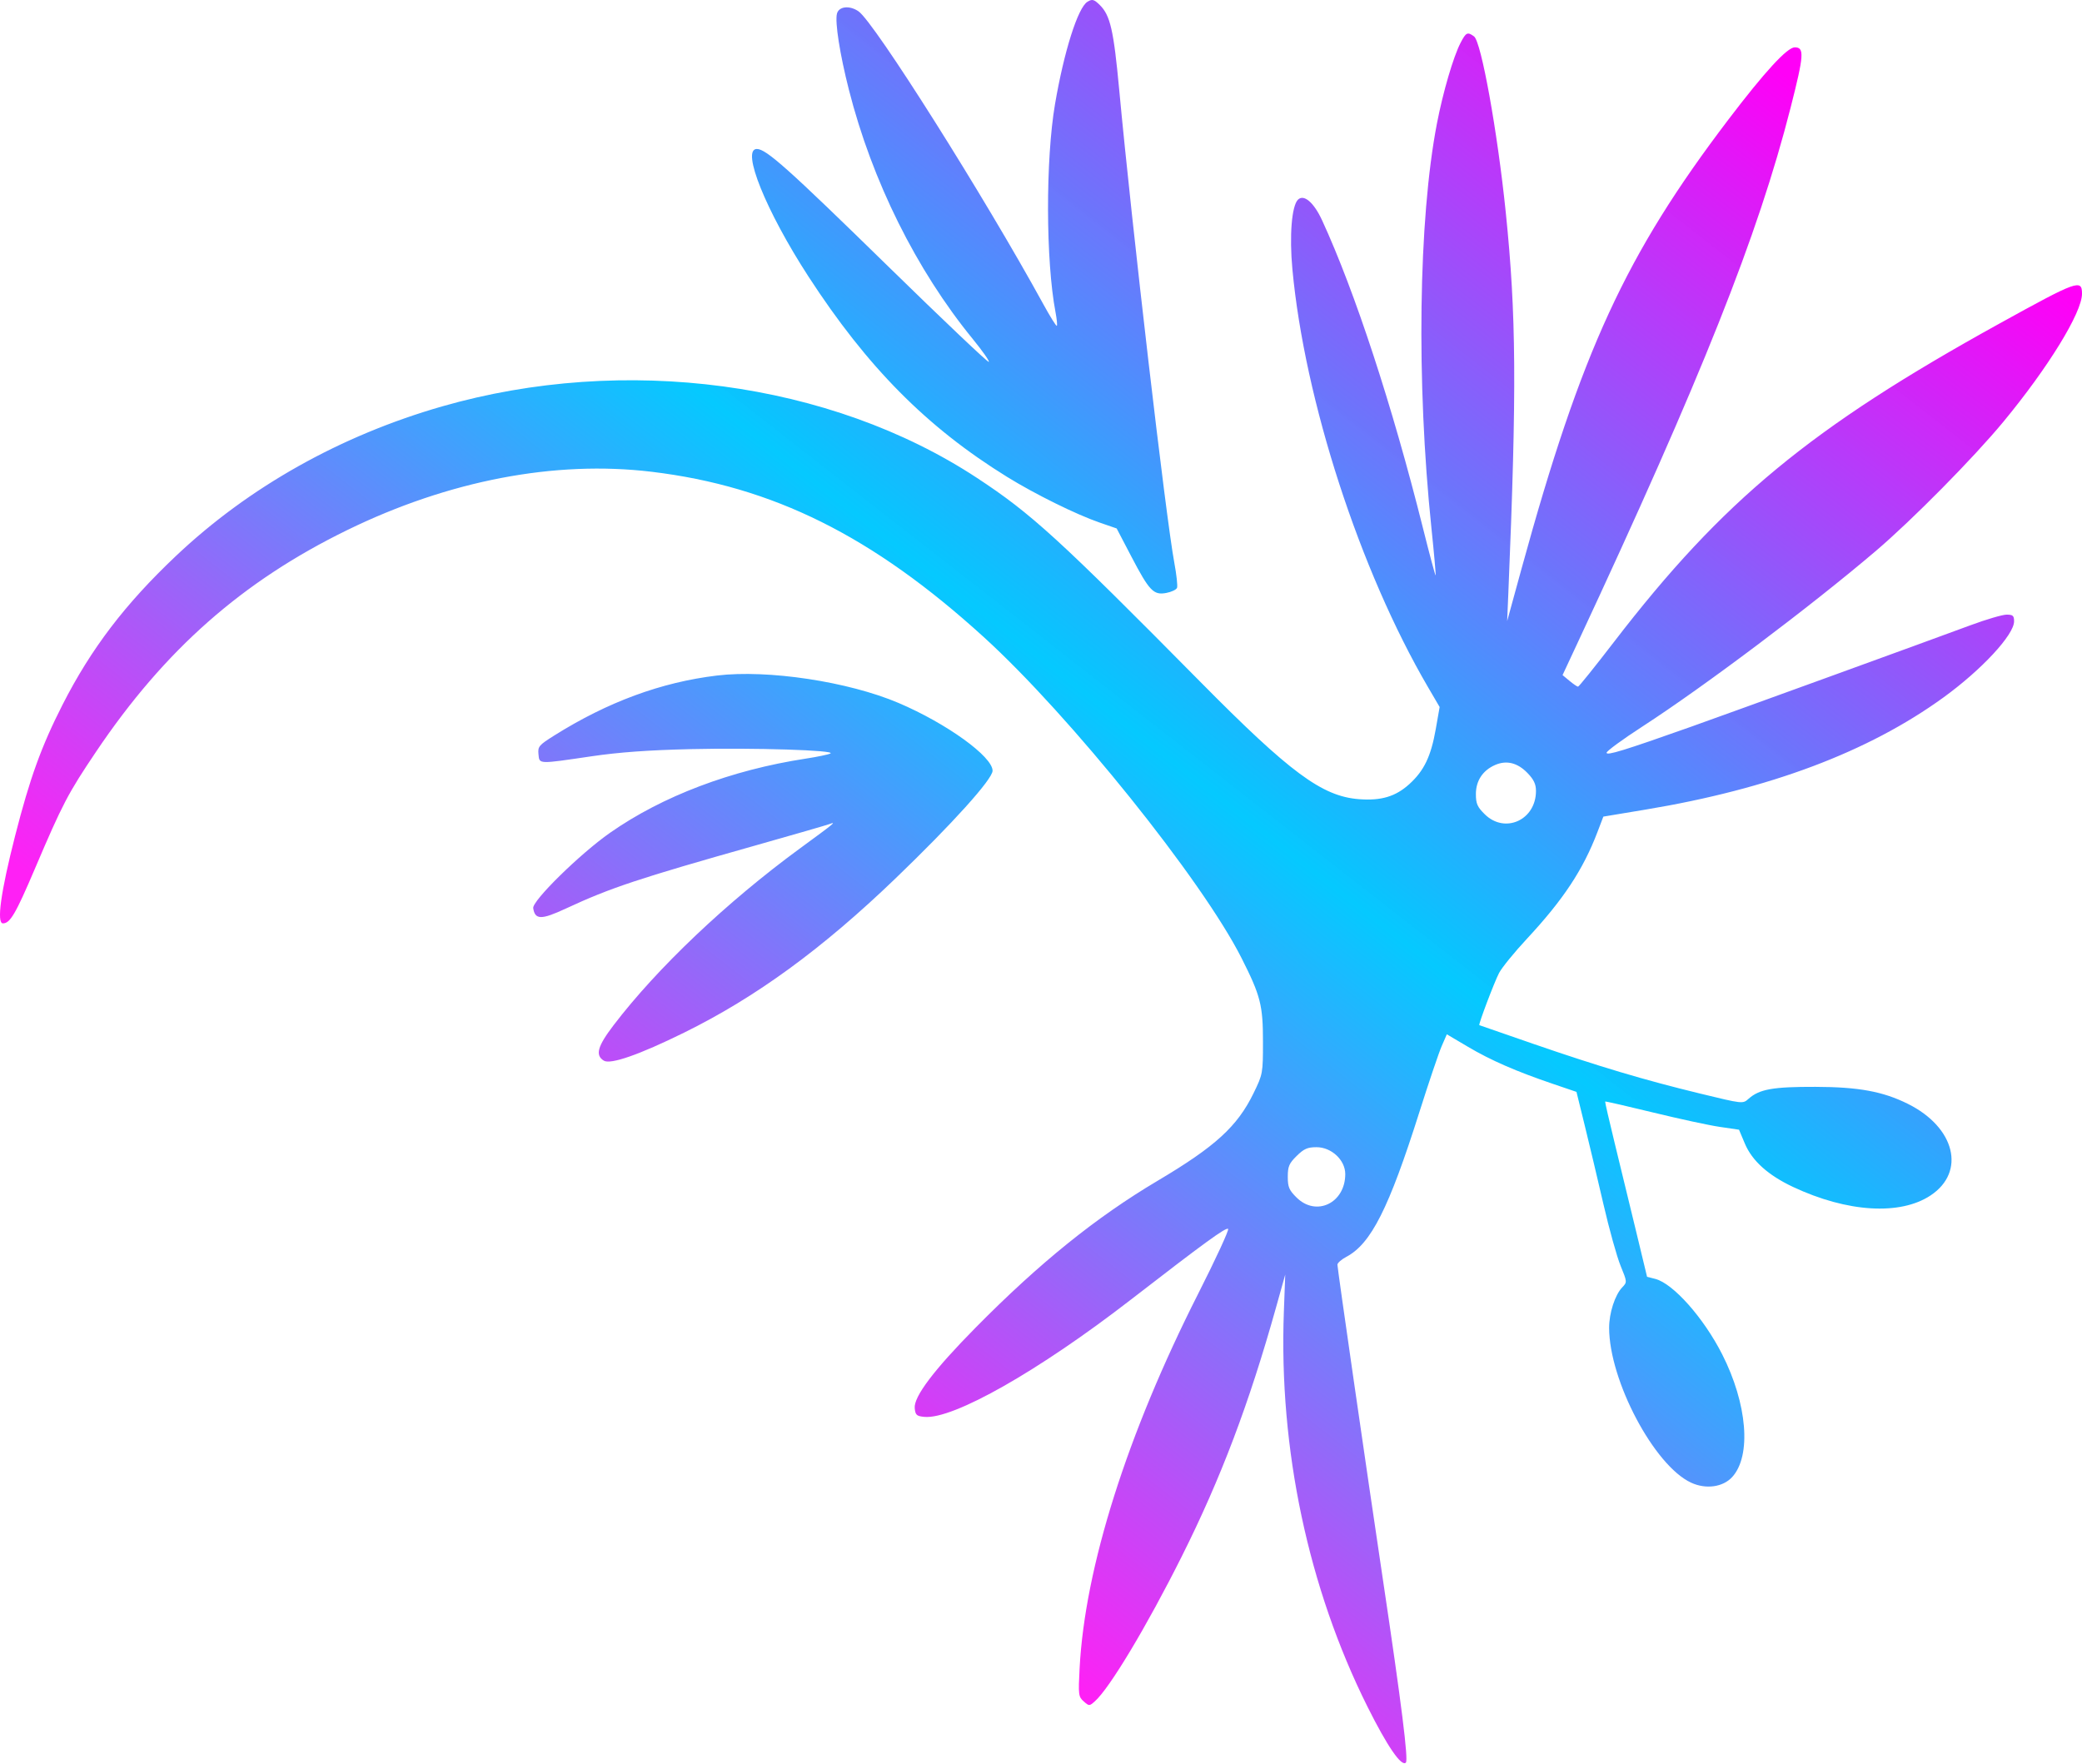
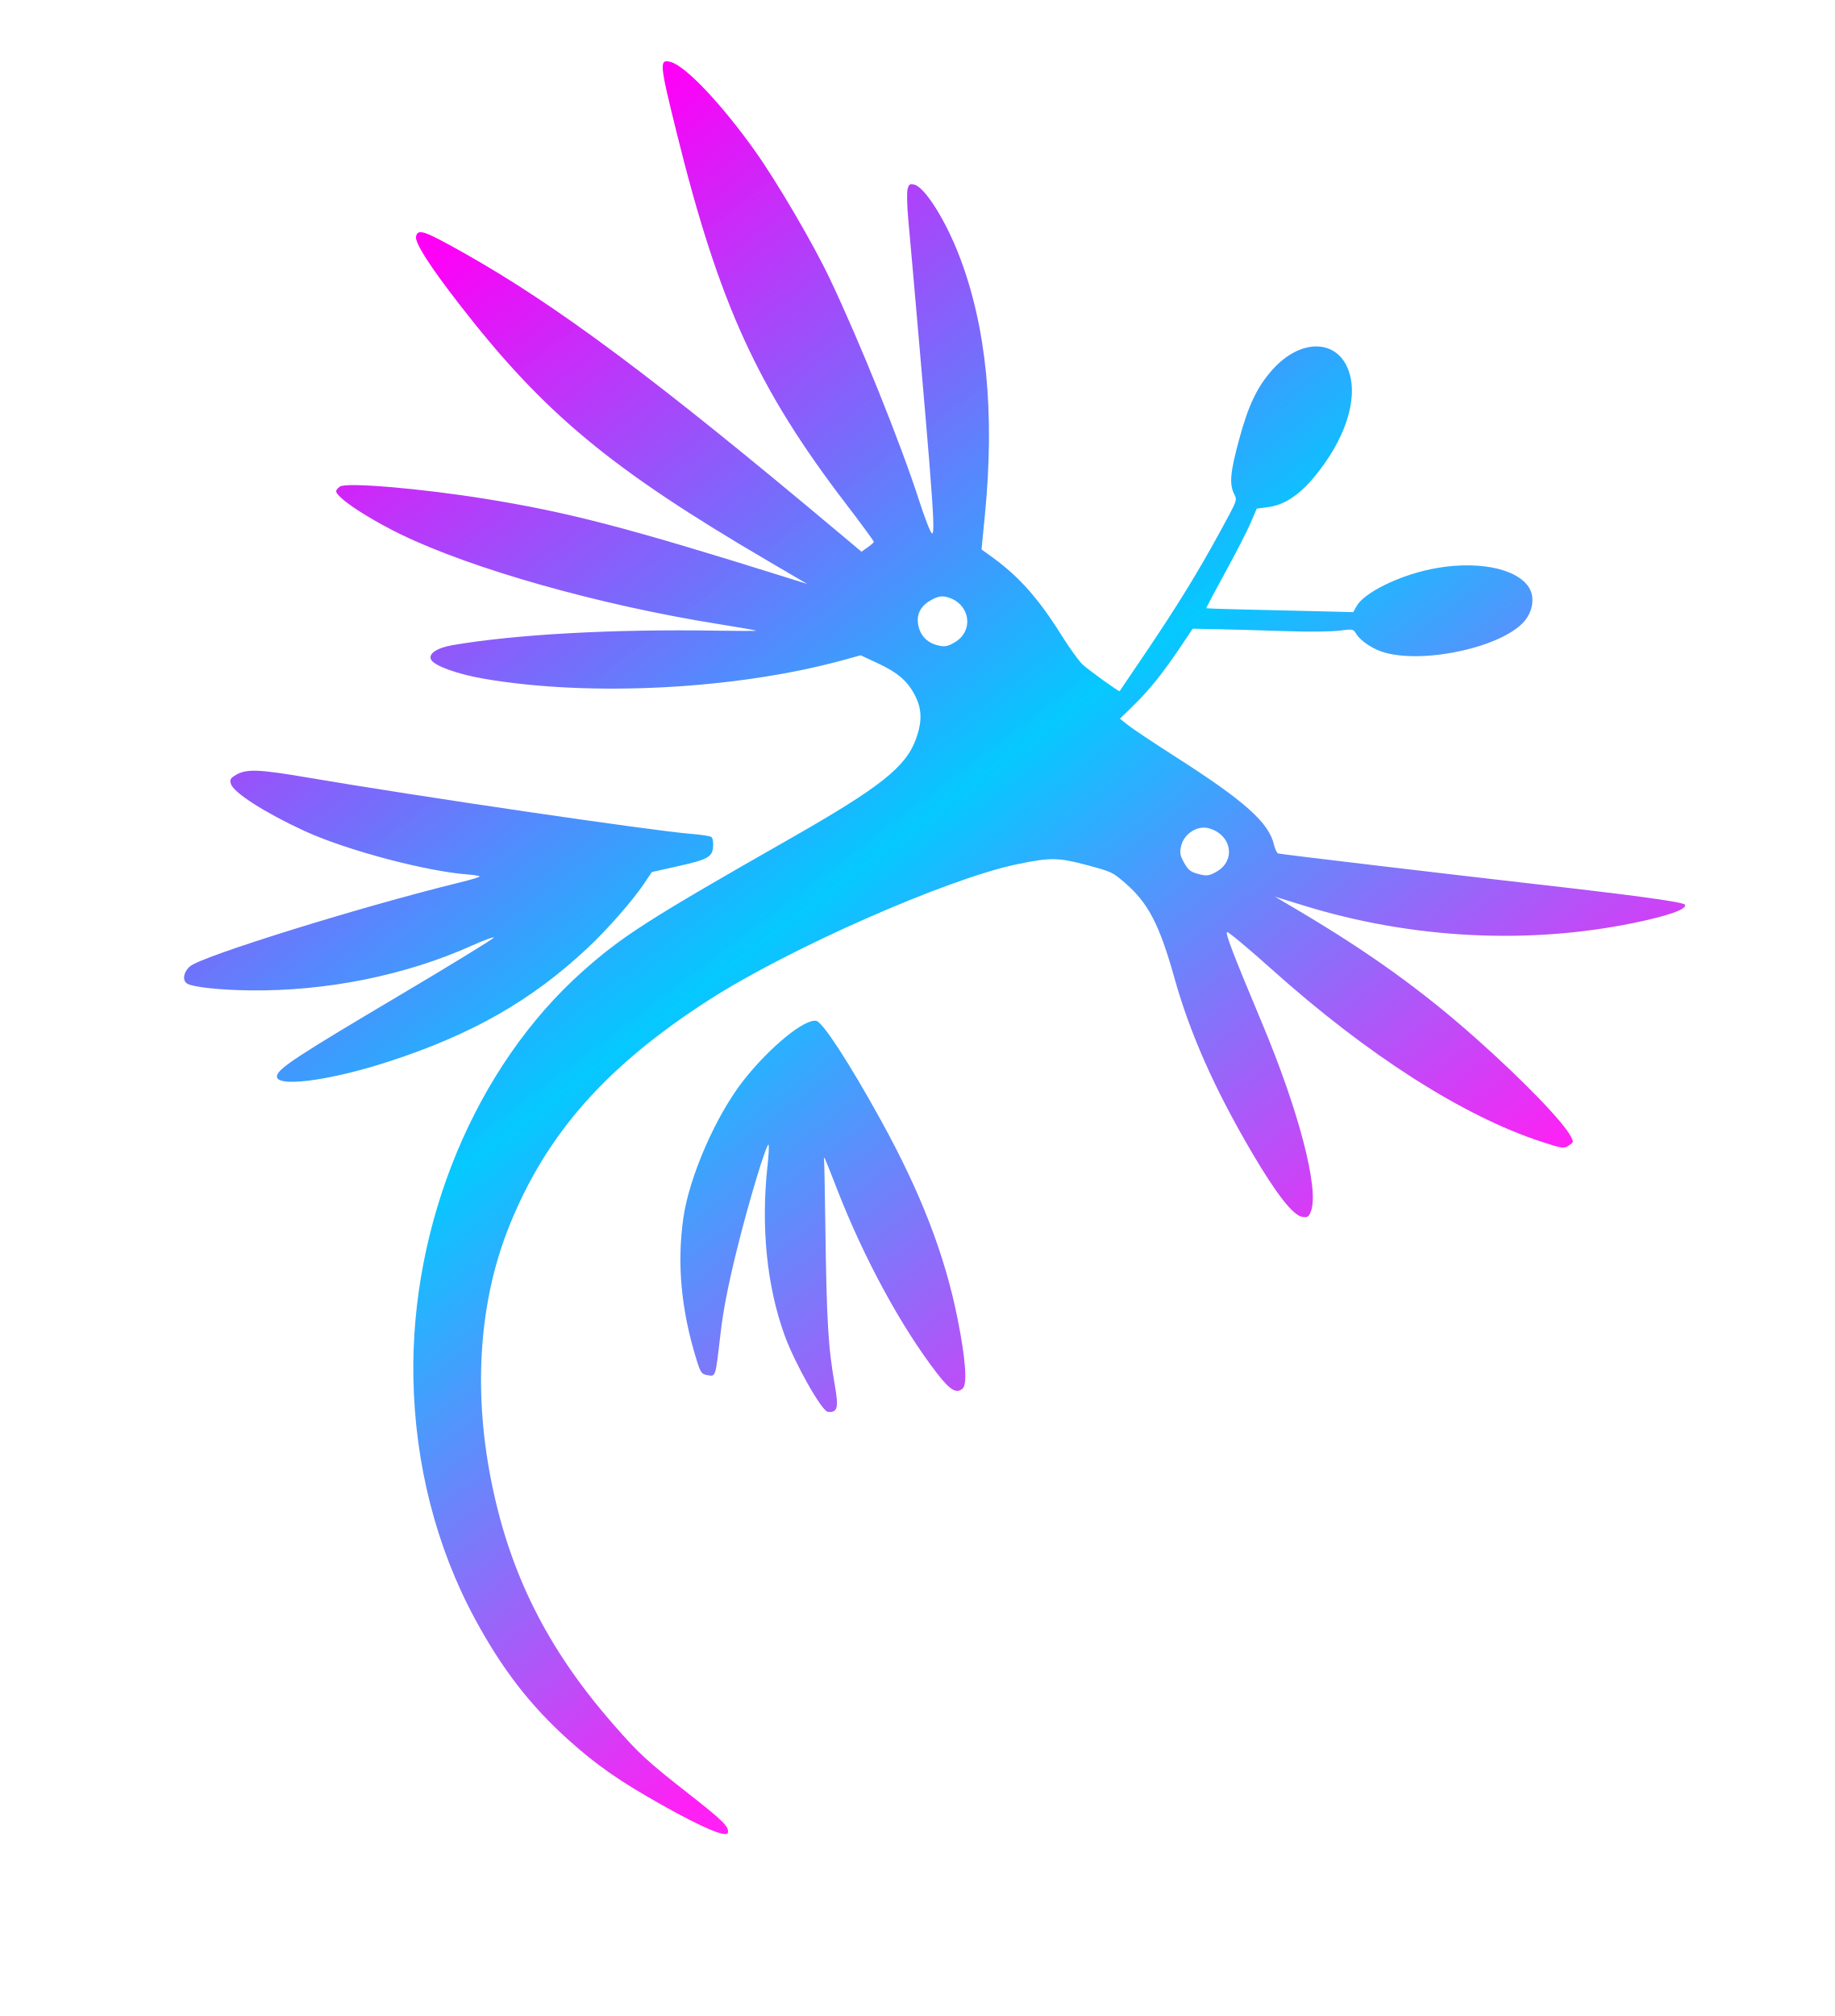
- <svg xmlns="http://www.w3.org/2000/svg" width="235" height="199" viewBox="0 0 235 199" fill="none">
-   <path fill-rule="evenodd" clip-rule="evenodd" d="M122.736 0.204C121.659 0.879 120.101 5.796 119.085 11.733C118.009 18.018 118.034 29.441 119.137 35.227C119.286 36.011 119.354 36.707 119.287 36.773C119.22 36.839 118.534 35.74 117.762 34.33C111.113 22.192 98.694 2.513 96.901 1.277C95.896 0.583 94.68 0.715 94.469 1.541C94.227 2.492 94.795 6.116 95.818 10.136C98.433 20.419 103.425 30.461 109.796 38.258C110.885 39.592 111.703 40.757 111.611 40.847C111.52 40.937 106.436 36.113 100.313 30.127C88.925 18.995 86.487 16.814 85.426 16.814C83.626 16.814 86.462 23.828 91.238 31.188C97.885 41.43 104.609 48.217 113.656 53.813C116.821 55.771 121.473 58.068 124.124 58.982L126.041 59.644L127.674 62.768C129.729 66.699 130.196 67.189 131.631 66.924C132.223 66.815 132.773 66.554 132.855 66.344C132.937 66.134 132.8 64.867 132.55 63.529C131.583 58.338 127.775 25.658 126.328 10.136C125.701 3.398 125.318 1.73 124.136 0.565C123.481 -0.08 123.275 -0.133 122.736 0.204ZM164.856 4.837C164.039 6.413 162.874 10.395 162.188 13.95C160.102 24.772 159.853 43.114 161.57 59.613C161.871 62.503 162.083 64.901 162.042 64.942C162.001 64.982 161.354 62.565 160.605 59.571C157.153 45.786 152.927 32.892 149.231 24.871C148.301 22.852 147.17 21.881 146.507 22.533C145.795 23.235 145.524 26.604 145.876 30.387C147.253 45.197 153.478 64.373 161.187 77.56L162.495 79.797L162.059 82.281C161.52 85.358 160.739 86.987 159.08 88.493C157.524 89.905 155.888 90.393 153.375 90.197C149.22 89.872 145.619 87.207 135.489 76.96C119.504 60.793 116.414 57.971 110.264 53.932C93.717 43.062 70.498 39.96 49.9 45.868C38.433 49.158 28.076 54.976 19.86 62.746C14.119 68.174 10.286 73.202 7.061 79.534C4.67 84.23 3.372 87.818 1.704 94.342C0.095 100.637 -0.403 104.215 0.331 104.215C1.142 104.215 1.767 103.146 3.94 98.046C7.061 90.719 7.663 89.567 10.855 84.825C18.587 73.339 27.354 65.605 39.197 59.824C50.66 54.229 62.635 51.935 73.547 53.246C87.24 54.89 98.51 60.499 111.045 71.908C120.773 80.762 135.702 99.352 140.137 108.135C142.283 112.385 142.554 113.445 142.554 117.572C142.554 121.142 142.537 121.237 141.493 123.379C139.662 127.136 137.183 129.4 130.657 133.27C123.722 137.383 117.343 142.529 110.138 149.823C105.417 154.603 103.118 157.644 103.247 158.941C103.323 159.709 103.462 159.832 104.34 159.915C107.576 160.219 117.234 154.737 127.614 146.706C135.918 140.281 138.396 138.478 138.621 138.7C138.74 138.817 137.214 142.12 135.23 146.038C127.218 161.856 122.455 176.903 121.858 188.276C121.7 191.277 121.728 191.504 122.317 192.024C122.934 192.567 122.955 192.567 123.571 192.024C125.237 190.553 129.421 183.582 133.374 175.692C137.8 166.856 140.984 158.445 144.049 147.491L145.068 143.85L144.912 148.06C144.338 163.533 147.664 179.233 154.354 192.632C156.583 197.094 158.184 199.426 158.681 198.936C158.984 198.638 158.201 192.394 156.089 178.259C154.256 165.995 150.958 143.161 150.958 142.736C150.958 142.543 151.413 142.144 151.969 141.849C154.752 140.374 156.766 136.382 160.202 125.535C161.268 122.169 162.403 118.813 162.724 118.075L163.307 116.735L165.689 118.144C168.269 119.672 171.128 120.919 175.286 122.332L177.94 123.234L178.869 127.009C179.381 129.085 180.331 133.087 180.982 135.903C181.632 138.719 182.504 141.851 182.919 142.862C183.666 144.685 183.668 144.707 183.102 145.3C182.285 146.156 181.626 148.19 181.626 149.854C181.626 155.807 186.714 165.419 190.883 167.342C192.554 168.113 194.482 167.845 195.524 166.696C197.706 164.292 197.225 158.442 194.385 152.851C192.293 148.733 188.852 144.856 186.831 144.341L185.908 144.105L184.652 138.896C183.961 136.031 182.884 131.597 182.259 129.041C181.634 126.486 181.147 124.363 181.176 124.324C181.207 124.284 183.638 124.84 186.58 125.558C189.523 126.277 192.91 127.008 194.108 127.184L196.286 127.503L196.946 129.07C197.766 131.018 199.582 132.649 202.405 133.972C208.512 136.834 214.476 137.199 217.908 134.922C221.924 132.257 220.673 127.226 215.338 124.581C212.519 123.183 209.784 122.68 204.922 122.666C200.107 122.653 198.576 122.927 197.354 124.023C196.717 124.594 196.708 124.593 191.899 123.425C185.595 121.894 180.479 120.37 173.075 117.817C169.75 116.671 167.005 115.72 166.974 115.703C166.852 115.635 168.666 110.842 169.203 109.814C169.518 109.21 170.932 107.474 172.344 105.957C176.451 101.544 178.684 98.166 180.308 93.909L180.974 92.165L185.721 91.377C199.76 89.05 210.89 84.861 219.371 78.712C223.671 75.594 227.333 71.647 227.333 70.13C227.333 69.488 227.203 69.371 226.488 69.371C226.024 69.371 224.199 69.906 222.434 70.56C217.48 72.396 194.9 80.596 190.768 82.06C183.323 84.697 181.331 85.309 181.337 84.959C181.34 84.77 183.159 83.439 185.378 82.002C192.376 77.469 204.41 68.418 211.732 62.18C215.851 58.672 222.746 51.69 226.124 47.605C231.182 41.492 235 35.276 235 33.156C235 31.473 234.483 31.659 225.711 36.503C204.371 48.287 194.459 56.473 182.163 72.466C180.035 75.235 178.213 77.501 178.116 77.5C178.019 77.499 177.587 77.205 177.155 76.846L176.369 76.194L177.995 72.71C192.112 42.462 198.429 26.599 202.105 12.169C203.625 6.201 203.684 5.345 202.578 5.345C201.723 5.345 199.198 8.091 195.103 13.475C183.494 28.74 178.482 39.62 171.737 64.195L170.117 70.097L170.257 66.757C171.207 43.922 171.148 35.519 169.955 23.928C169.017 14.82 167.192 4.709 166.379 4.111C165.64 3.568 165.471 3.648 164.856 4.837ZM80.924 76.243C74.624 77.001 68.587 79.227 62.549 83.019C60.826 84.101 60.694 84.258 60.779 85.127C60.891 86.261 60.687 86.253 66.769 85.358C69.896 84.898 73.18 84.661 77.975 84.549C85.12 84.383 94.439 84.675 93.728 85.043C93.497 85.162 92.247 85.423 90.95 85.621C82.541 86.907 74.773 89.85 68.852 93.994C65.469 96.362 60.06 101.67 60.185 102.499C60.385 103.824 61.096 103.832 63.873 102.541C68.91 100.2 72.018 99.167 85.347 95.4C89.564 94.208 93.279 93.135 93.603 93.015C94.436 92.709 94.316 92.808 90.287 95.759C82.044 101.795 74.169 109.266 69.255 115.712C67.436 118.098 67.161 119.097 68.155 119.709C68.909 120.174 72.158 119.04 77.231 116.54C85.337 112.545 92.81 107.092 101.087 99.133C107.502 92.965 112.034 87.937 112.034 86.987C112.034 85.389 106.841 81.645 101.424 79.339C95.759 76.927 86.657 75.553 80.924 76.243ZM168.774 86.331C167.367 86.939 166.587 88.112 166.587 89.62C166.587 90.707 166.749 91.076 167.59 91.903C169.867 94.145 173.369 92.55 173.369 89.271C173.369 88.501 173.125 87.983 172.411 87.245C171.294 86.089 170.053 85.778 168.774 86.331ZM146.358 130.464C145.502 131.307 145.355 131.651 145.355 132.816C145.355 133.981 145.502 134.325 146.358 135.168C148.579 137.355 151.843 135.774 151.843 132.511C151.843 130.932 150.288 129.477 148.599 129.477C147.584 129.477 147.18 129.655 146.358 130.464Z" fill="url(#paint0_linear_355_349)" />
+ <svg xmlns="http://www.w3.org/2000/svg" width="254" height="279" viewBox="0 0 254 279" fill="none">
+   <path fill-rule="evenodd" clip-rule="evenodd" d="M31.964 108.491C32.337 109.706 36.683 112.484 42.154 115.002C47.947 117.668 58.987 120.6 64.862 121.032C65.658 121.091 66.347 121.206 66.394 121.287C66.44 121.369 65.201 121.747 63.64 122.128C50.194 125.409 27.971 132.312 26.314 133.723C25.383 134.515 25.196 135.724 25.939 136.141C26.795 136.621 30.442 137.01 34.59 137.062C45.2 137.198 56.191 134.976 65.372 130.84C66.942 130.132 68.279 129.645 68.342 129.756C68.405 129.867 62.43 133.53 55.063 137.895C41.364 146.013 38.626 147.805 38.351 148.829C37.885 150.567 45.395 149.644 53.739 146.935C65.353 143.166 73.649 138.427 81.396 131.137C84.106 128.586 87.528 124.688 89.098 122.363L90.233 120.683L93.674 119.914C98.003 118.947 98.597 118.623 98.713 117.167C98.76 116.568 98.65 115.968 98.469 115.835C98.287 115.702 97.028 115.506 95.671 115.401C90.406 114.992 57.854 110.212 42.487 107.592C35.816 106.454 34.106 106.392 32.675 107.233C31.882 107.698 31.778 107.883 31.964 108.491ZM47.34 69.006C48.651 70.203 52.195 72.359 55.452 73.941C65.366 78.757 83.017 83.744 99.399 86.356C102.269 86.814 104.64 87.229 104.668 87.279C104.697 87.329 102.195 87.329 99.108 87.278C84.9 87.045 71.352 87.79 62.648 89.283C60.456 89.659 59.225 90.5 59.684 91.309C60.177 92.179 63.361 93.313 67.108 93.952C81.769 96.454 101.903 95.405 116.636 91.372L119.135 90.687L121.422 91.751C124.254 93.068 125.625 94.244 126.651 96.237C127.612 98.104 127.66 99.811 126.82 102.188C125.43 106.117 121.925 108.906 109.405 116.039C89.651 127.295 86.126 129.549 80.633 134.444C65.85 147.614 56.845 169.239 57.221 190.664C57.43 202.592 60.37 214.102 65.748 224.049C69.505 230.999 73.37 236.002 78.651 240.756C82.568 244.282 85.698 246.464 91.569 249.764C97.232 252.947 100.56 254.354 100.75 253.645C100.96 252.862 100.089 251.981 95.725 248.563C89.455 243.652 88.498 242.772 84.744 238.461C75.651 228.02 70.45 217.55 67.931 204.614C65.493 192.093 66.377 179.933 70.467 169.732C75.599 156.931 83.933 147.498 98.198 138.342C109.268 131.237 131.089 121.629 140.72 119.618C145.381 118.645 146.475 118.657 150.461 119.725C153.91 120.649 153.997 120.691 155.796 122.253C158.951 124.994 160.496 127.975 162.546 135.28C164.724 143.043 168.044 150.537 173.224 159.384C176.619 165.181 178.962 168.189 180.248 168.4C181.009 168.525 181.164 168.423 181.471 167.596C182.602 164.55 179.807 153.802 174.736 141.697C170.679 132.013 169.579 129.152 169.851 128.993C169.996 128.908 172.791 131.237 176.062 134.167C189.268 146 202.569 154.496 213.4 158.016C216.257 158.945 216.484 158.977 217.138 158.542C217.823 158.087 217.829 158.067 217.463 157.331C216.473 155.341 210.823 149.495 204.225 143.636C196.836 137.073 189.535 131.82 179.748 126.025L176.495 124.098L180.521 125.339C195.318 129.898 211.344 130.749 226.018 127.754C230.905 126.756 233.571 125.814 233.227 125.206C233.017 124.837 226.784 123.977 212.583 122.359C200.263 120.955 177.354 118.231 176.943 118.12C176.757 118.071 176.489 117.528 176.348 116.915C175.643 113.845 172.309 110.866 162.721 104.74C159.746 102.839 156.797 100.874 156.168 100.373L155.025 99.463L157.002 97.527C159.145 95.43 161.09 92.991 163.531 89.341L165.089 87.01L168.976 87.09C171.114 87.133 175.226 87.251 178.114 87.352C181.002 87.452 184.253 87.421 185.337 87.282C187.291 87.031 187.313 87.036 187.74 87.736C188.355 88.746 190.149 89.909 191.756 90.34C197.506 91.88 208.107 89.454 211.044 85.925C212.221 84.51 212.461 82.579 211.622 81.275C209.864 78.544 204.089 77.495 197.954 78.791C193.434 79.746 188.799 82.067 187.778 83.885L187.311 84.716L181.955 84.581C179.009 84.507 174.446 84.399 171.816 84.342C169.186 84.285 167.01 84.206 166.979 84.166C166.949 84.127 168.115 81.922 169.571 79.266C171.026 76.61 172.609 73.528 173.089 72.416L173.961 70.394L175.646 70.162C177.739 69.875 179.784 68.543 181.793 66.158C186.138 61 188.035 55.334 186.724 51.429C185.189 46.861 180.006 46.767 176.069 51.235C173.989 53.596 172.796 56.108 171.524 60.801C170.265 65.449 170.133 66.998 170.876 68.462C171.263 69.225 171.259 69.234 168.886 73.577C165.776 79.27 162.98 83.817 158.598 90.308C156.63 93.223 155.001 95.629 154.977 95.654C154.88 95.754 150.719 92.761 149.865 91.977C149.363 91.516 148.053 89.701 146.953 87.945C143.753 82.835 141.068 79.804 137.376 77.133L135.864 76.039L136.332 71.249C137.717 57.087 136.551 45.251 132.807 35.468C130.909 30.508 128.044 25.949 126.579 25.556C125.958 25.39 125.811 25.486 125.627 26.176C125.506 26.625 125.551 28.525 125.726 30.4C126.217 35.66 128.294 59.593 128.638 63.964C129.259 71.837 129.335 73.919 128.997 73.823C128.816 73.771 128.001 71.67 127.187 69.154C124.62 61.222 118.992 47.255 114.862 38.568C112.539 33.681 107.579 25.215 104.508 20.894C99.912 14.426 94.896 9.13 92.848 8.581C91.223 8.145 91.269 8.693 93.677 18.42C99.536 42.083 104.878 53.776 117.145 69.791C119.268 72.564 120.985 74.91 120.959 75.003C120.933 75.097 120.537 75.439 120.079 75.763L119.246 76.353L116.301 73.881C90.738 52.417 77.05 42.209 64.063 34.924C58.691 31.91 57.88 31.632 57.594 32.7C57.373 33.526 59.372 36.676 63.512 42.024C75.252 57.189 84.464 64.847 106.456 77.722L111.738 80.814L108.548 79.815C86.737 72.987 78.605 70.869 67.1 69.022C58.06 67.57 47.821 66.716 47.033 67.347C46.317 67.92 46.351 68.103 47.34 69.006ZM94.589 168.559C93.691 174.84 94.279 181.248 96.379 188.062C96.978 190.006 97.096 190.174 97.957 190.316C99.082 190.502 99.021 190.697 99.731 184.59C100.096 181.451 100.717 178.217 101.85 173.557C103.539 166.613 106.233 157.686 106.404 158.468C106.459 158.722 106.387 159.997 106.243 161.302C105.309 169.757 106.142 178.022 108.612 184.814C110.023 188.694 113.751 195.293 114.584 195.386C115.915 195.536 116.107 194.852 115.579 191.835C114.621 186.364 114.427 183.094 114.238 169.245C114.179 164.863 114.104 160.997 114.072 160.652C113.991 159.769 114.056 159.911 115.864 164.566C119.561 174.09 124.74 183.63 129.694 190.045C131.527 192.42 132.421 192.944 133.27 192.143C133.915 191.535 133.66 188.103 132.558 182.556C130.797 173.692 127.464 165.062 121.919 155.008C117.621 147.215 113.937 141.536 113.02 141.29C111.476 140.876 106.516 144.923 102.886 149.559C99.09 154.406 95.407 162.842 94.589 168.559ZM127.071 86.313C127.295 87.83 128.226 88.886 129.682 89.277C130.732 89.558 131.13 89.497 132.147 88.899C134.902 87.28 134.268 83.484 131.101 82.635C130.356 82.436 129.793 82.538 128.895 83.037C127.49 83.816 126.868 84.934 127.071 86.313ZM163.899 119.388C164.491 120.432 164.786 120.663 165.911 120.965C167.037 121.266 167.407 121.214 168.443 120.605C171.13 119.026 170.448 115.464 167.296 114.62C165.77 114.211 163.962 115.336 163.525 116.967C163.263 117.948 163.33 118.384 163.899 119.388Z" fill="url(#paint0_linear_733_78)" />
  <defs>
-     <linearGradient id="paint0_linear_355_349" x1="205.5" y1="11.5" x2="86.5" y2="164" gradientUnits="userSpaceOnUse">
+     <linearGradient id="paint0_linear_733_78" x1="64.296" y1="31.471" x2="180.8" y2="185.886" gradientUnits="userSpaceOnUse">
      <stop stop-color="#FF00F7" />
      <stop offset="0.536" stop-color="#02C8FF" stop-opacity="0.99" />
      <stop offset="1" stop-color="#FF1DF4" stop-opacity="0.99" />
    </linearGradient>
  </defs>
</svg>
